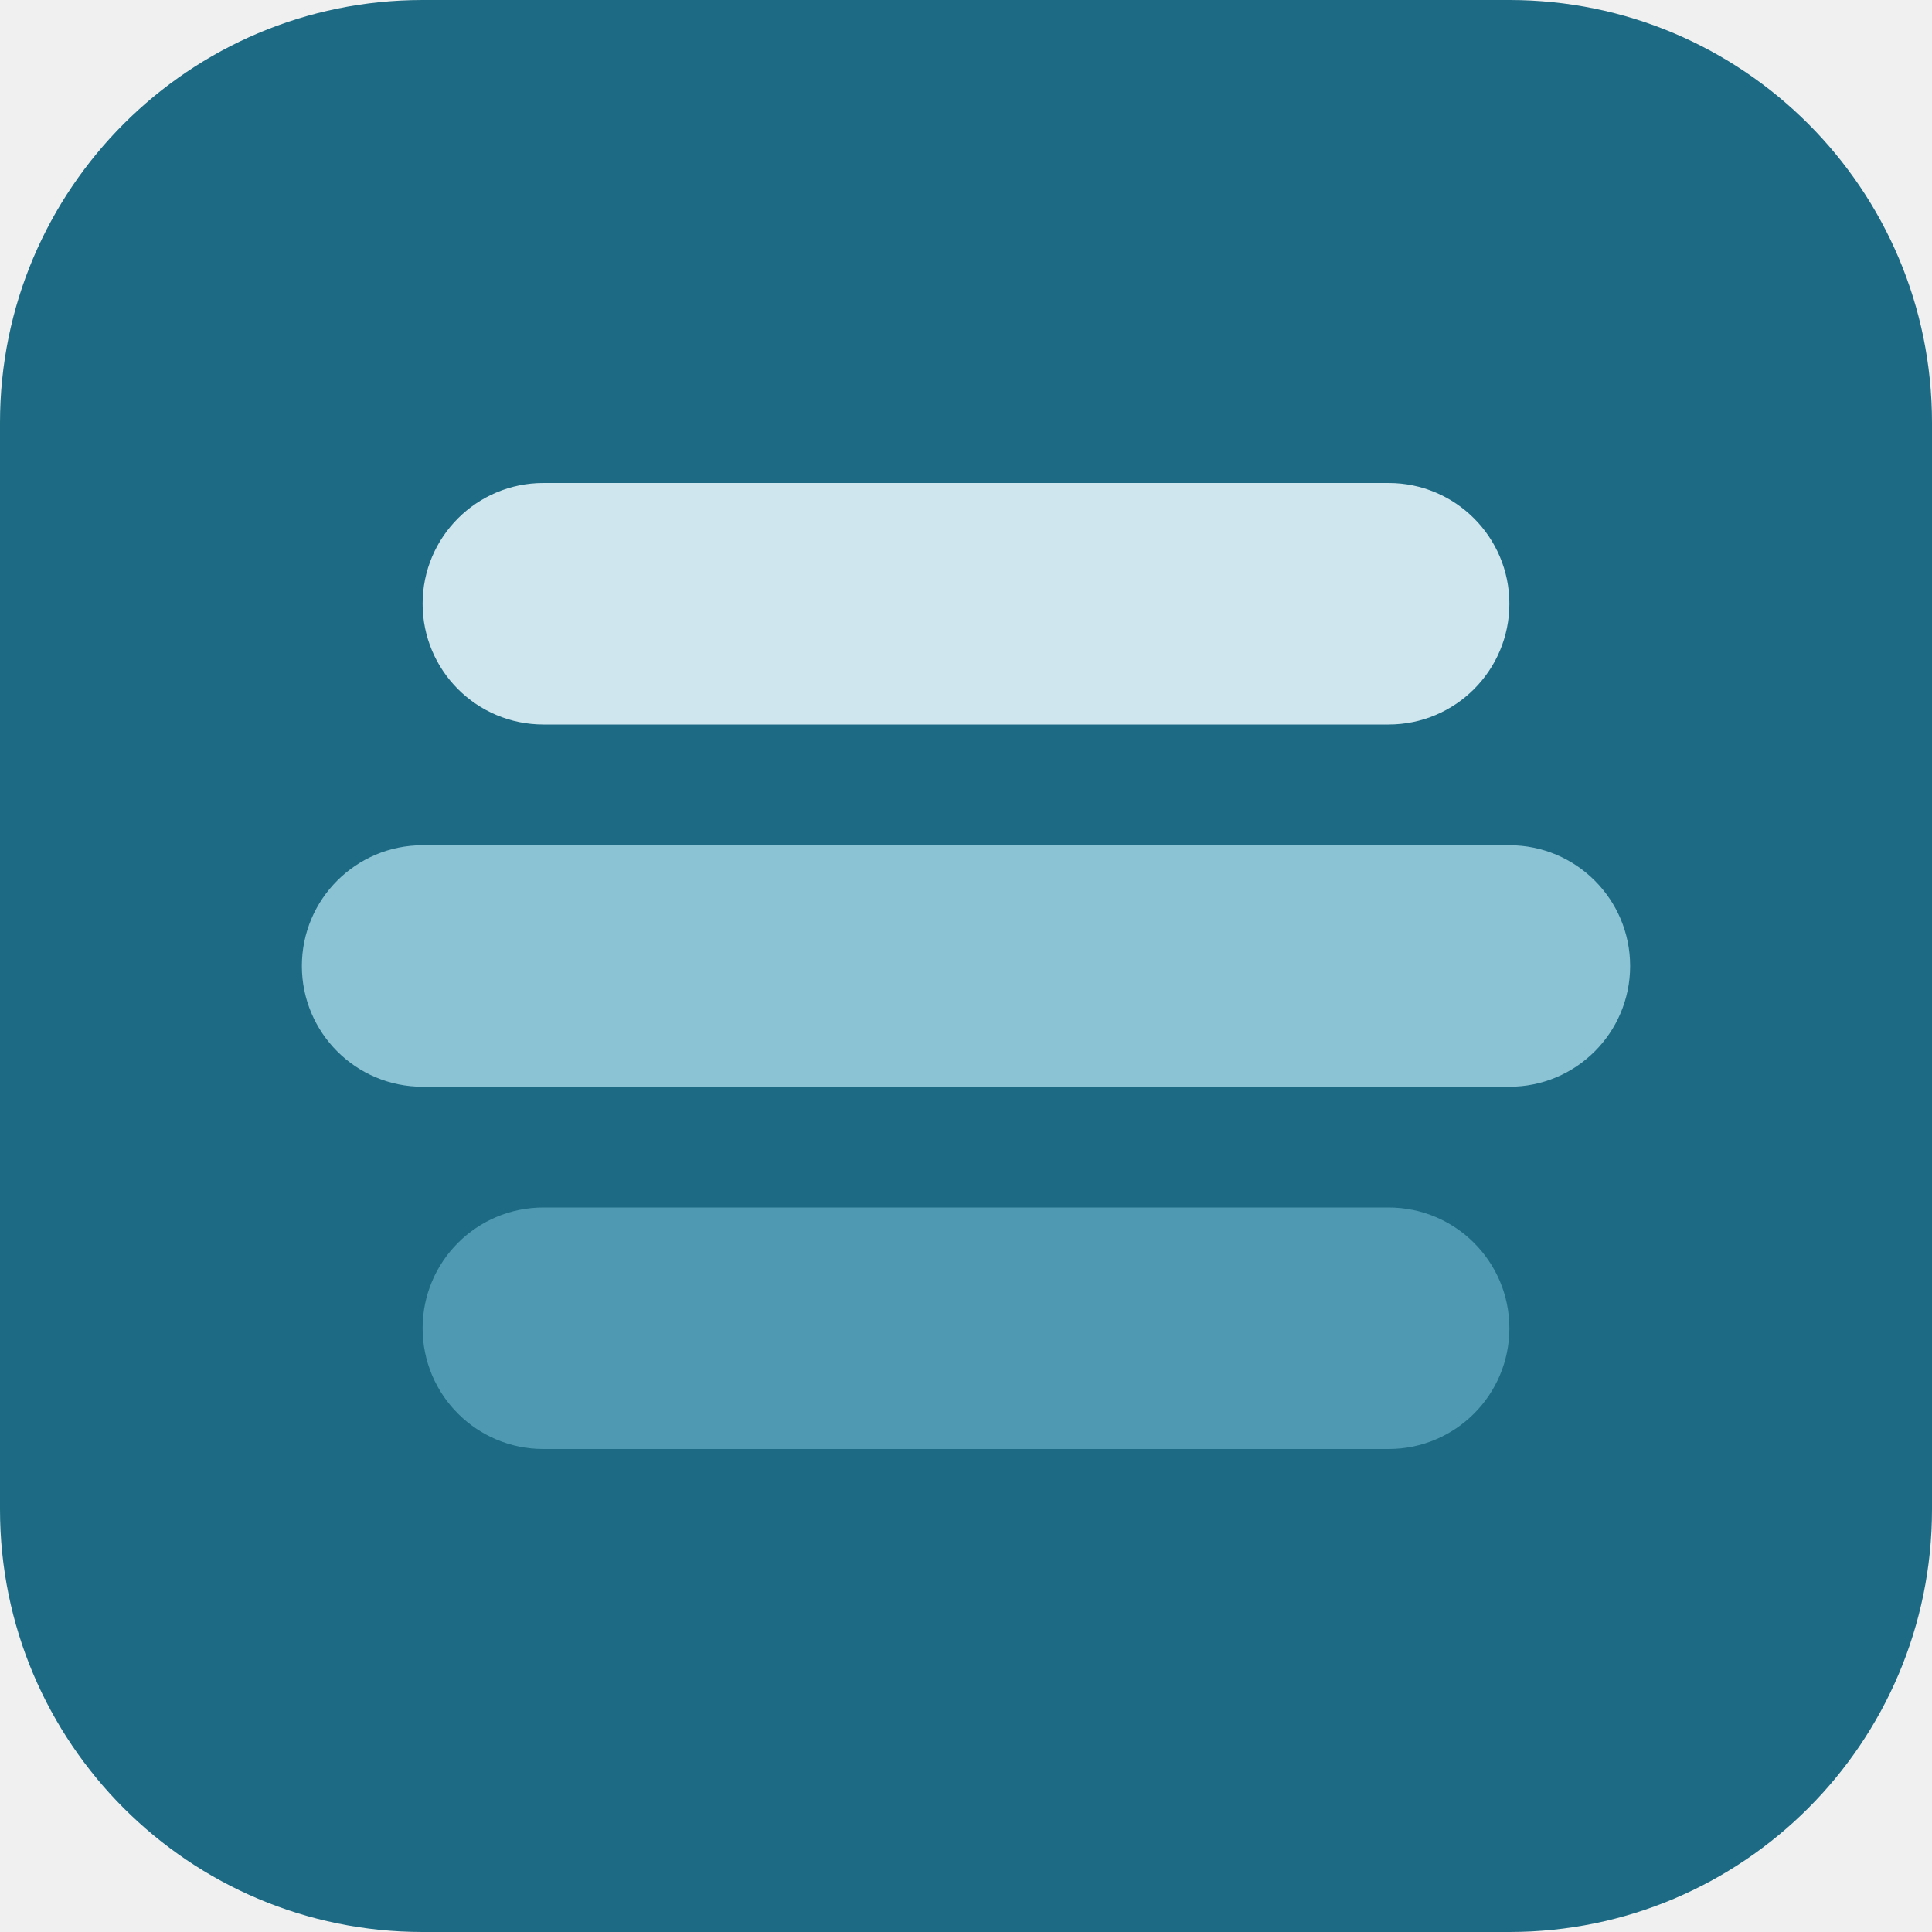
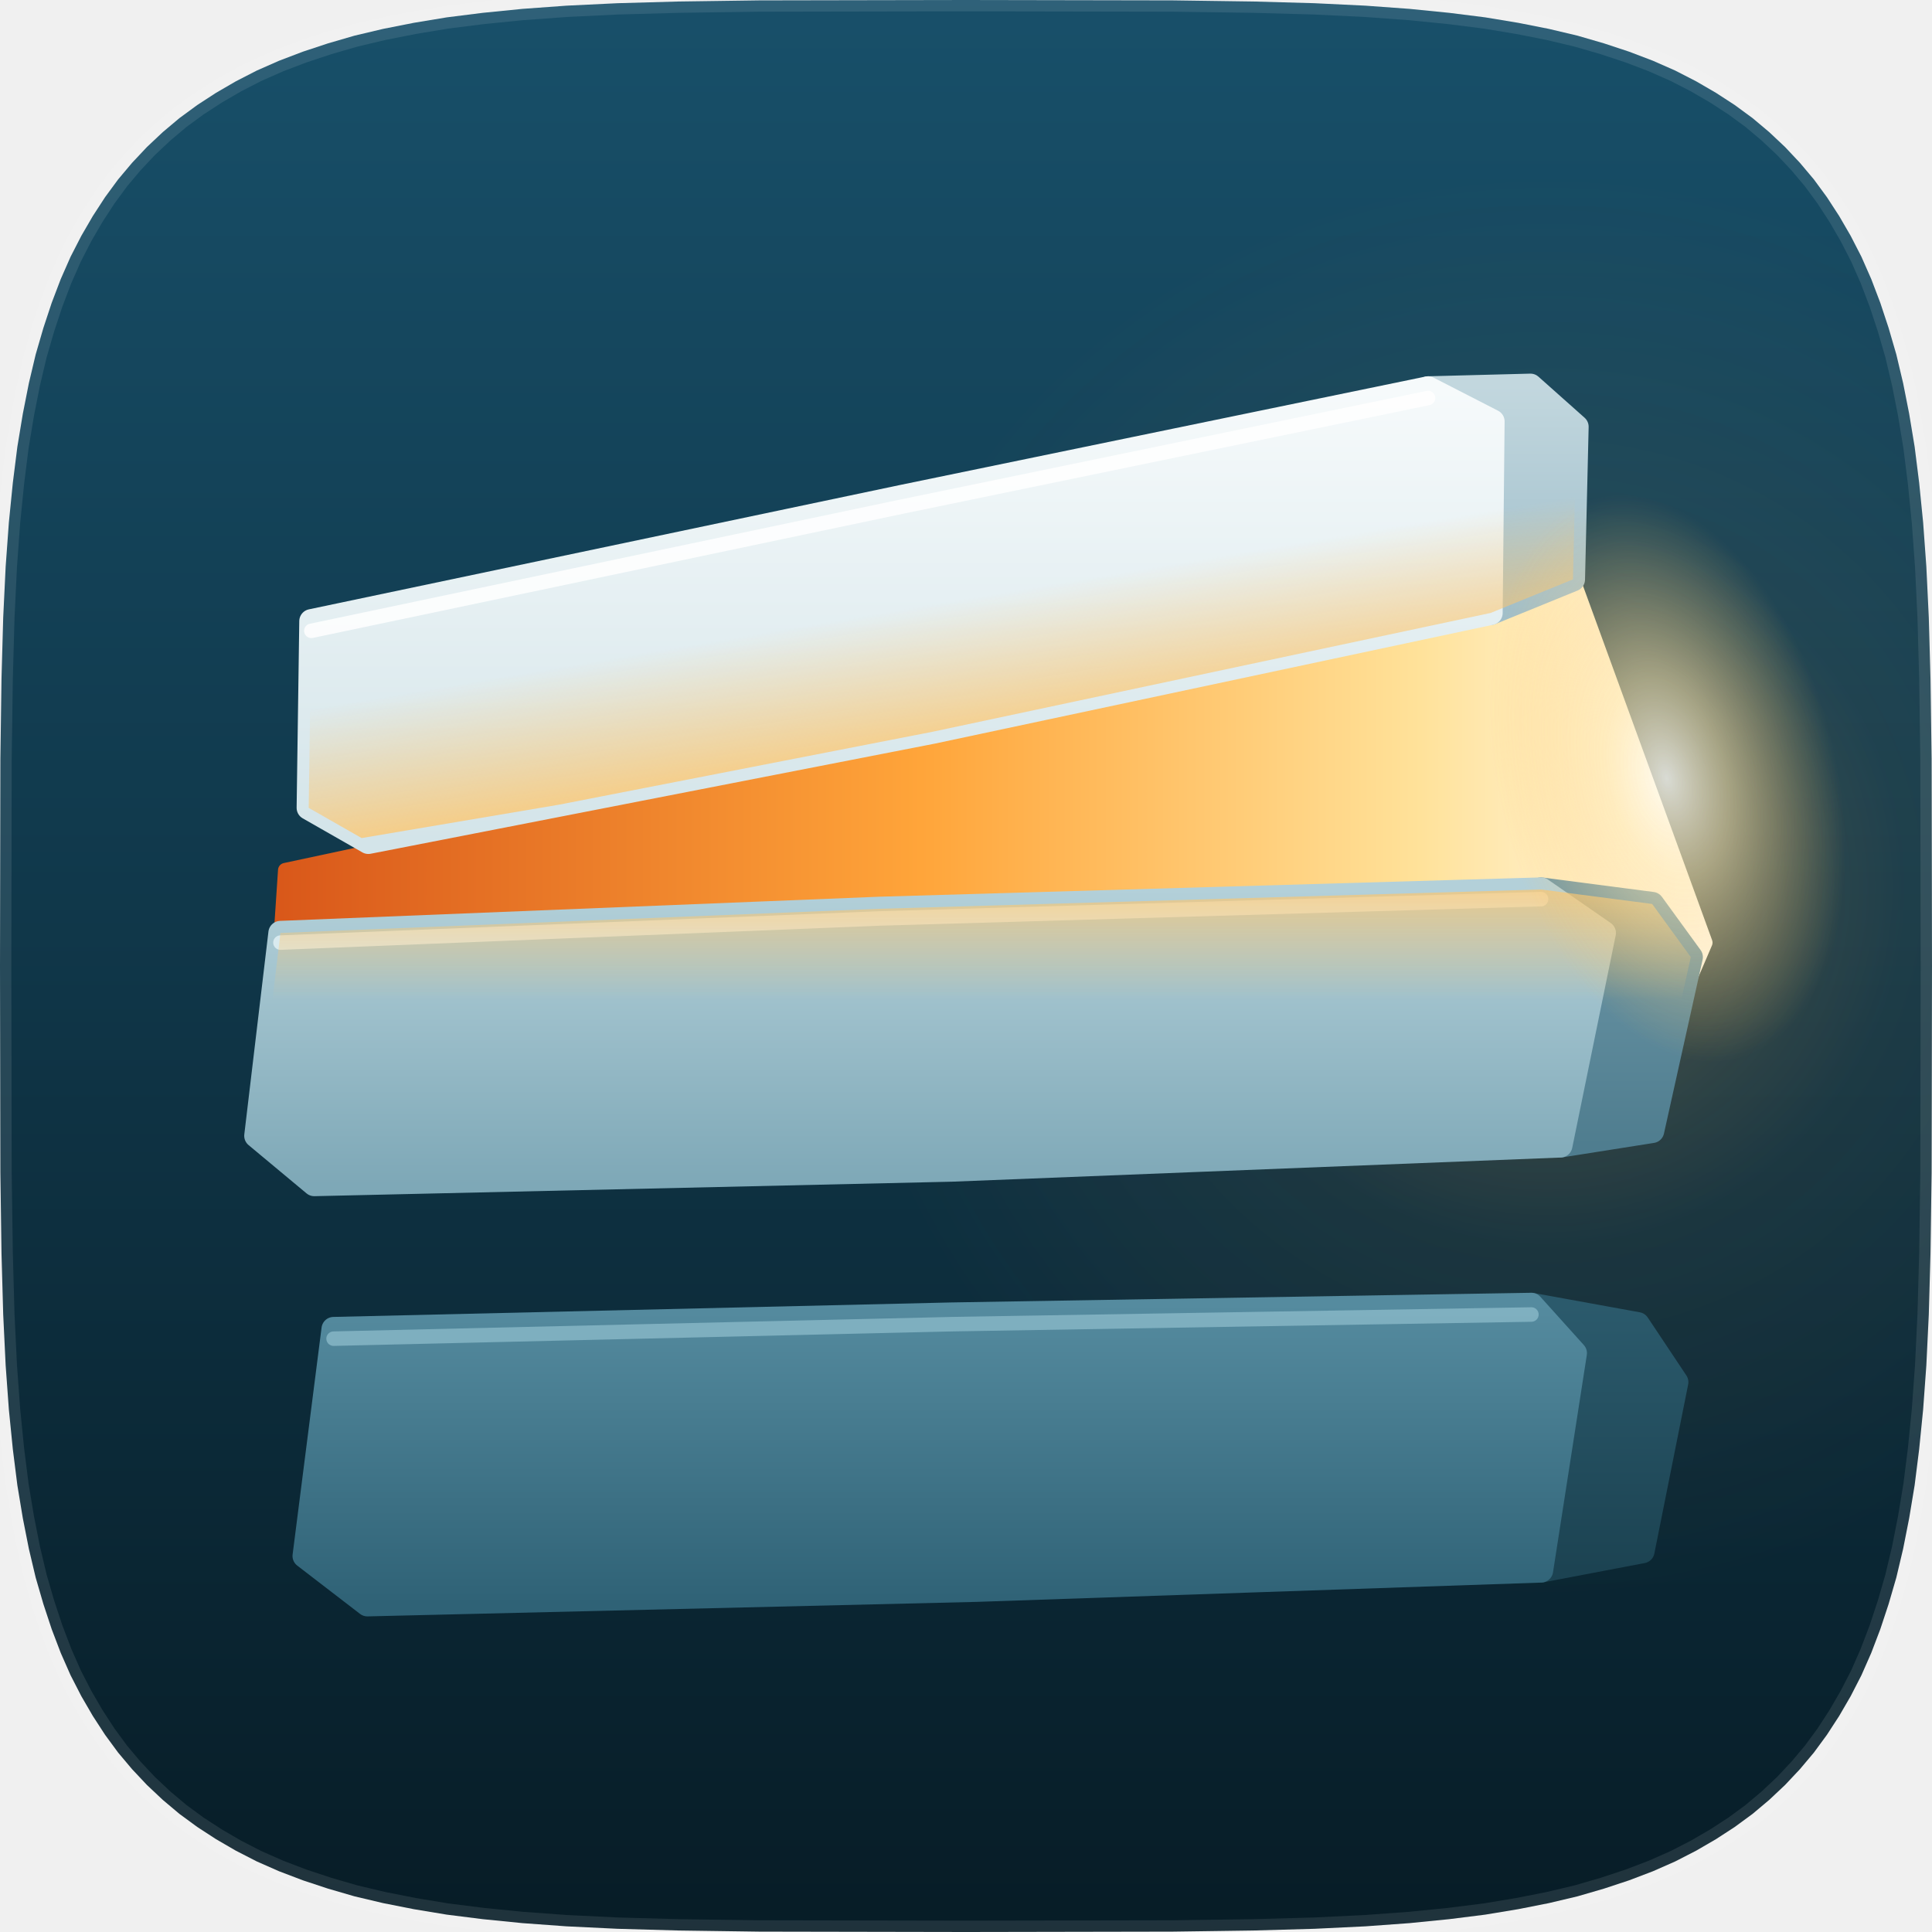
- <svg xmlns="http://www.w3.org/2000/svg" viewBox="0 0 32 32">
-   <rect width="32" height="32" rx="7" fill="#1d6a84" />
-   <rect x="7" y="8" width="18" height="4" rx="2" fill="#cfe6ee" />
-   <rect x="5" y="14" width="22" height="4" rx="2" fill="#8cc3d4" />
-   <rect x="7" y="20" width="18" height="4" rx="2" fill="#4f9ab2" />
+ <svg xmlns="http://www.w3.org/2000/svg" viewBox="0 0 1024 1024">
+   <defs>
+     <clipPath id="tile">
+       <path d="M1024.0,512.0 L1023.8,621.6 L1023.2,664.4 L1022.3,696.7 L1021.0,723.7 L1019.3,747.1 L1017.2,768.1 L1014.8,787.2 L1011.9,804.7 L1008.7,820.9 L1005.1,836.1 L1001.0,850.2 L996.6,863.5 L991.8,876.1 L986.6,887.9 L980.9,899.0 L974.8,909.5 L968.3,919.5 L961.4,928.9 L954.0,937.7 L946.1,946.1 L937.7,954.0 L928.9,961.4 L919.5,968.3 L909.5,974.8 L899.0,980.9 L887.9,986.6 L876.1,991.8 L863.5,996.6 L850.2,1001.0 L836.1,1005.1 L820.9,1008.7 L804.7,1011.9 L787.2,1014.8 L768.1,1017.2 L747.1,1019.3 L723.7,1021.0 L696.7,1022.3 L664.4,1023.2 L621.6,1023.8 L512.0,1024.0 L402.4,1023.8 L359.6,1023.2 L327.3,1022.3 L300.3,1021.0 L276.9,1019.3 L255.9,1017.2 L236.8,1014.8 L219.3,1011.9 L203.1,1008.7 L187.9,1005.1 L173.8,1001.0 L160.5,996.6 L147.9,991.8 L136.1,986.6 L125.0,980.9 L114.5,974.8 L104.5,968.3 L95.1,961.4 L86.3,954.0 L77.9,946.1 L70.0,937.7 L62.6,928.9 L55.7,919.5 L49.2,909.5 L43.1,899.0 L37.4,887.9 L32.2,876.1 L27.4,863.5 L23.0,850.2 L18.9,836.1 L15.3,820.9 L12.1,804.7 L9.2,787.2 L6.8,768.1 L4.7,747.1 L3.0,723.7 L1.7,696.7 L0.8,664.4 L0.2,621.6 L0.0,512.0 L0.2,402.4 L0.8,359.6 L1.7,327.3 L3.0,300.3 L4.7,276.9 L6.8,255.9 L9.2,236.8 L12.1,219.3 L15.3,203.1 L18.9,187.9 L23.0,173.8 L27.4,160.5 L32.2,147.9 L37.4,136.1 L43.1,125.0 L49.2,114.5 L55.7,104.5 L62.6,95.1 L70.0,86.3 L77.9,77.9 L86.3,70.0 L95.1,62.6 L104.5,55.7 L114.5,49.2 L125.0,43.1 L136.1,37.4 L147.9,32.2 L160.5,27.4 L173.8,23.0 L187.9,18.9 L203.1,15.3 L219.3,12.1 L236.8,9.2 L255.9,6.8 L276.9,4.7 L300.3,3.0 L327.3,1.7 L359.6,0.8 L402.4,0.2 L512.0,0.0 L621.6,0.2 L664.4,0.8 L696.7,1.7 L723.7,3.0 L747.1,4.7 L768.1,6.8 L787.2,9.2 L804.7,12.1 L820.9,15.3 L836.1,18.9 L850.2,23.0 L863.5,27.4 L876.1,32.2 L887.9,37.4 L899.0,43.1 L909.5,49.2 L919.5,55.7 L928.9,62.6 L937.7,70.0 L946.1,77.9 L954.0,86.3 L961.4,95.1 L968.3,104.5 L974.8,114.5 L980.9,125.0 L986.6,136.1 L991.8,147.9 L996.6,160.5 L1001.0,173.8 L1005.1,187.9 L1008.7,203.1 L1011.9,219.3 L1014.8,236.8 L1017.2,255.9 L1019.3,276.9 L1021.0,300.3 L1022.3,327.3 L1023.2,359.6 L1023.8,402.4Z" />
+     </clipPath>
+     <linearGradient id="bg" x1="0" y1="0" x2="0" y2="1">
+       <stop offset="0" stop-color="#18506a" />
+       <stop offset="1" stop-color="#071c26" />
+     </linearGradient>
+     <radialGradient id="warm" cx="820" cy="470" r="380" gradientUnits="userSpaceOnUse">
+       <stop offset="0" stop-color="#ffbf5e" stop-opacity=".30" />
+       <stop offset=".5" stop-color="#ffa64a" stop-opacity=".06" />
+       <stop offset="1" stop-color="#ffa64a" stop-opacity="0" />
+     </radialGradient>
+     <radialGradient id="flare" cx=".5" cy=".5" r=".5">
+       <stop offset="0" stop-color="#fffdf5" />
+       <stop offset=".35" stop-color="#ffe7ad" stop-opacity=".7" />
+       <stop offset="1" stop-color="#ffc561" stop-opacity="0" />
+     </radialGradient>
+     <linearGradient id="seam" x1="222" y1="0" x2="812" y2="0" gradientUnits="userSpaceOnUse">
+       <stop offset="0" stop-color="#d9581a" />
+       <stop offset=".45" stop-color="#ffa53a" />
+       <stop offset=".8" stop-color="#ffe29a" />
+       <stop offset="1" stop-color="#fffaf0" />
+     </linearGradient>
+     <linearGradient id="sheen" x1="0" y1="0" x2="0" y2="1">
+       <stop offset="0" stop-color="#fff" stop-opacity=".10" />
+       <stop offset=".5" stop-color="#fff" stop-opacity="0" />
+     </linearGradient>
+     <linearGradient id="castdown" x1="0" y1="0" x2="0" y2="1">
+       <stop offset="0" stop-color="#ffc66b" stop-opacity=".8" />
+       <stop offset="1" stop-color="#ffc66b" stop-opacity="0" />
+     </linearGradient>
+     <linearGradient id="castup" x1="0" y1="1" x2="0" y2="0">
+       <stop offset="0" stop-color="#ffc66b" stop-opacity=".75" />
+       <stop offset="1" stop-color="#ffc66b" stop-opacity="0" />
+     </linearGradient>
+     <linearGradient id="f2" x1="0" y1="0" x2="0" y2="1">
+       <stop offset="0" stop-color="#558b9f" />
+       <stop offset="1" stop-color="#2f6276" />
+     </linearGradient>
+     <linearGradient id="s2" x1="0" y1="0" x2="0" y2="1">
+       <stop offset="0" stop-color="#2b5a6c" />
+       <stop offset="1" stop-color="#1c4352" />
+     </linearGradient>
+     <clipPath id="c2">
+       <path d="M244.0,676.0 L500.0,670.0 L740.0,666.0 L758.0,686.0 L744.0,776.0 L510.0,784.0 L258.0,790.0 L232.0,770.0Z M740.0,666.0 L784.0,674.0 L800.0,698.0 L786.0,768.0 L744.0,776.0 L758.0,686.0Z" />
+     </clipPath>
+     <linearGradient id="f1" x1="0" y1="0" x2="0" y2="1">
+       <stop offset="0" stop-color="#b3d0d9" />
+       <stop offset="1" stop-color="#7ea8b7" />
+     </linearGradient>
+     <linearGradient id="s1" x1="0" y1="0" x2="0" y2="1">
+       <stop offset="0" stop-color="#6d97a7" />
+       <stop offset="1" stop-color="#4f7d8f" />
+     </linearGradient>
+     <clipPath id="c1">
+       <path d="M222.0,512.0 L470.0,502.0 L744.0,494.0 L770.0,512.0 L752.0,600.0 L500.0,610.0 L236.0,616.0 L212.0,596.0Z M744.0,494.0 L790.0,500.0 L806.0,522.0 L790.0,594.0 L752.0,600.0 L770.0,512.0Z" />
+     </clipPath>
+     <linearGradient id="f0" x1="0" y1="0" x2="0" y2="1">
+       <stop offset="0" stop-color="#f6fafb" />
+       <stop offset="1" stop-color="#d3e4e9" />
+     </linearGradient>
+     <linearGradient id="s0" x1="0" y1="0" x2="0" y2="1">
+       <stop offset="0" stop-color="#c2d7de" />
+       <stop offset="1" stop-color="#9fbecb" />
+     </linearGradient>
+     <clipPath id="c0">
+       <path d="M234.8,382.9 L479.6,331.4 L697.2,286.5 L723.9,300.2 L723.1,379.5 L492.0,428.7 L258.4,474.3 L233.7,460.2Z M697.2,286.5 L739.6,285.4 L758.7,302.4 L757.2,365.6 L723.1,379.5 L723.9,300.2Z" />
+     </clipPath>
+   </defs>
+   <g clip-path="url(#tile)">
+     <rect width="1024" height="1024" fill="url(#bg)" />
+     <rect width="1024" height="1024" fill="url(#warm)" />
+     <g transform="translate(516 506) scale(1.28) translate(-509 -521)">
+       <path d="M224.0,486.0 L492.0,428.7 L723.1,379.5 L757.2,365.6 L812.0,516.0 L806.0,530.0 L790.0,502.0 L744.0,498.0 L470.0,506.0 L222.0,516.0Z" fill="url(#seam)" stroke="url(#seam)" stroke-width="6" stroke-linejoin="round" />
+       <path d="M740.0,666.0 L784.0,674.0 L800.0,698.0 L786.0,768.0 L744.0,776.0 L758.0,686.0Z" fill="url(#s2)" stroke="url(#s2)" stroke-width="10" stroke-linejoin="round" />
+       <path d="M244.0,676.0 L500.0,670.0 L740.0,666.0 L758.0,686.0 L744.0,776.0 L510.0,784.0 L258.0,790.0 L232.0,770.0Z" fill="url(#f2)" stroke="url(#f2)" stroke-width="10" stroke-linejoin="round" />
+       <path d="M244.0,680.0 L500.0,674.0 L740.0,670.0" fill="none" stroke="#86b6c6" stroke-width="6" stroke-linecap="round" stroke-linejoin="round" opacity=".85" />
+       <path d="M744.0,494.0 L790.0,500.0 L806.0,522.0 L790.0,594.0 L752.0,600.0 L770.0,512.0Z" fill="url(#s1)" stroke="url(#s1)" stroke-width="10" stroke-linejoin="round" />
+       <path d="M222.0,512.0 L470.0,502.0 L744.0,494.0 L770.0,512.0 L752.0,600.0 L500.0,610.0 L236.0,616.0 L212.0,596.0Z" fill="url(#f1)" stroke="url(#f1)" stroke-width="10" stroke-linejoin="round" />
+       <path d="M222.0,516.0 L470.0,506.0 L744.0,498.0" fill="none" stroke="#e2f0f4" stroke-width="6" stroke-linecap="round" stroke-linejoin="round" opacity=".85" />
+       <path d="M697.2,286.5 L739.6,285.4 L758.7,302.4 L757.2,365.6 L723.1,379.5 L723.9,300.2Z" fill="url(#s0)" stroke="url(#s0)" stroke-width="10" stroke-linejoin="round" />
+       <path d="M234.8,382.9 L479.6,331.4 L697.2,286.5 L723.9,300.2 L723.1,379.5 L492.0,428.7 L258.4,474.3 L233.7,460.2Z" fill="url(#f0)" stroke="url(#f0)" stroke-width="10" stroke-linejoin="round" />
+       <path d="M234.8,386.9 L479.6,335.4 L697.2,290.5" fill="none" stroke="#ffffff" stroke-width="6" stroke-linecap="round" stroke-linejoin="round" opacity=".85" />
+       <g clip-path="url(#c1)">
+         <rect x="200" y="486" width="640" height="54" fill="url(#castdown)" />
+       </g>
+       <g clip-path="url(#c0)">
+         <rect x="200" y="420" width="640" height="56" fill="url(#castup)" transform="rotate(-9.60 236 474)" />
+       </g>
+       <ellipse cx="796" cy="448" rx="70" ry="120" fill="url(#flare)" opacity=".8" transform="rotate(-14 796 448)" />
+     </g>
+   </g>
+   <path d="M1024.0,512.0 L1023.8,621.6 L1023.2,664.4 L1022.3,696.7 L1021.0,723.7 L1019.3,747.1 L1017.2,768.1 L1014.8,787.2 L1011.9,804.7 L1008.7,820.9 L1005.1,836.1 L1001.0,850.2 L996.6,863.5 L991.8,876.1 L986.6,887.9 L980.9,899.0 L974.8,909.5 L968.3,919.5 L961.4,928.9 L954.0,937.7 L946.1,946.1 L937.7,954.0 L928.9,961.4 L919.5,968.3 L909.5,974.8 L899.0,980.9 L887.9,986.6 L876.1,991.8 L863.5,996.6 L850.2,1001.0 L836.1,1005.1 L820.9,1008.7 L804.7,1011.9 L787.2,1014.8 L768.1,1017.2 L747.1,1019.3 L723.7,1021.0 L696.7,1022.3 L664.4,1023.2 L621.6,1023.8 L512.0,1024.0 L402.4,1023.8 L359.6,1023.2 L327.3,1022.3 L300.3,1021.0 L276.9,1019.3 L255.9,1017.2 L236.8,1014.8 L219.3,1011.9 L203.1,1008.7 L187.9,1005.1 L173.8,1001.0 L160.5,996.6 L147.9,991.8 L136.1,986.6 L125.0,980.9 L114.5,974.8 L104.5,968.3 L95.1,961.4 L86.3,954.0 L77.9,946.1 L70.0,937.7 L62.6,928.9 L55.7,919.5 L49.2,909.5 L43.1,899.0 L37.4,887.9 L32.2,876.1 L27.4,863.5 L23.0,850.2 L18.9,836.1 L15.3,820.9 L12.1,804.7 L9.2,787.2 L6.8,768.1 L4.7,747.1 L3.0,723.7 L1.7,696.7 L0.8,664.4 L0.2,621.6 L0.0,512.0 L0.2,402.4 L0.8,359.6 L1.7,327.3 L3.0,300.3 L4.7,276.9 L6.8,255.9 L9.2,236.8 L12.1,219.3 L15.3,203.1 L18.9,187.9 L23.0,173.8 L27.4,160.5 L32.2,147.9 L37.4,136.1 L43.1,125.0 L49.2,114.5 L55.7,104.5 L62.6,95.1 L70.0,86.3 L77.9,77.9 L86.3,70.0 L95.1,62.6 L104.5,55.7 L114.5,49.2 L125.0,43.1 L136.1,37.4 L147.9,32.2 L160.5,27.4 L173.8,23.0 L187.9,18.9 L203.1,15.3 L219.3,12.1 L236.8,9.2 L255.9,6.8 L276.9,4.7 L300.3,3.0 L327.3,1.7 L359.6,0.8 L402.4,0.2 L512.0,0.0 L621.6,0.2 L664.4,0.8 L696.7,1.7 L723.7,3.0 L747.1,4.7 L768.1,6.8 L787.2,9.2 L804.7,12.1 L820.9,15.3 L836.1,18.9 L850.2,23.0 L863.5,27.4 L876.1,32.2 L887.9,37.4 L899.0,43.1 L909.5,49.2 L919.5,55.7 L928.9,62.6 L937.7,70.0 L946.1,77.9 L954.0,86.3 L961.4,95.1 L968.3,104.5 L974.8,114.5 L980.9,125.0 L986.6,136.1 L991.8,147.9 L996.6,160.5 L1001.0,173.8 L1005.1,187.9 L1008.7,203.1 L1011.9,219.3 L1014.8,236.8 L1017.2,255.9 L1019.3,276.9 L1021.0,300.3 L1022.3,327.3 L1023.2,359.6 L1023.8,402.4Z" fill="none" stroke="#fff" stroke-opacity=".10" stroke-width="12" />
</svg>
